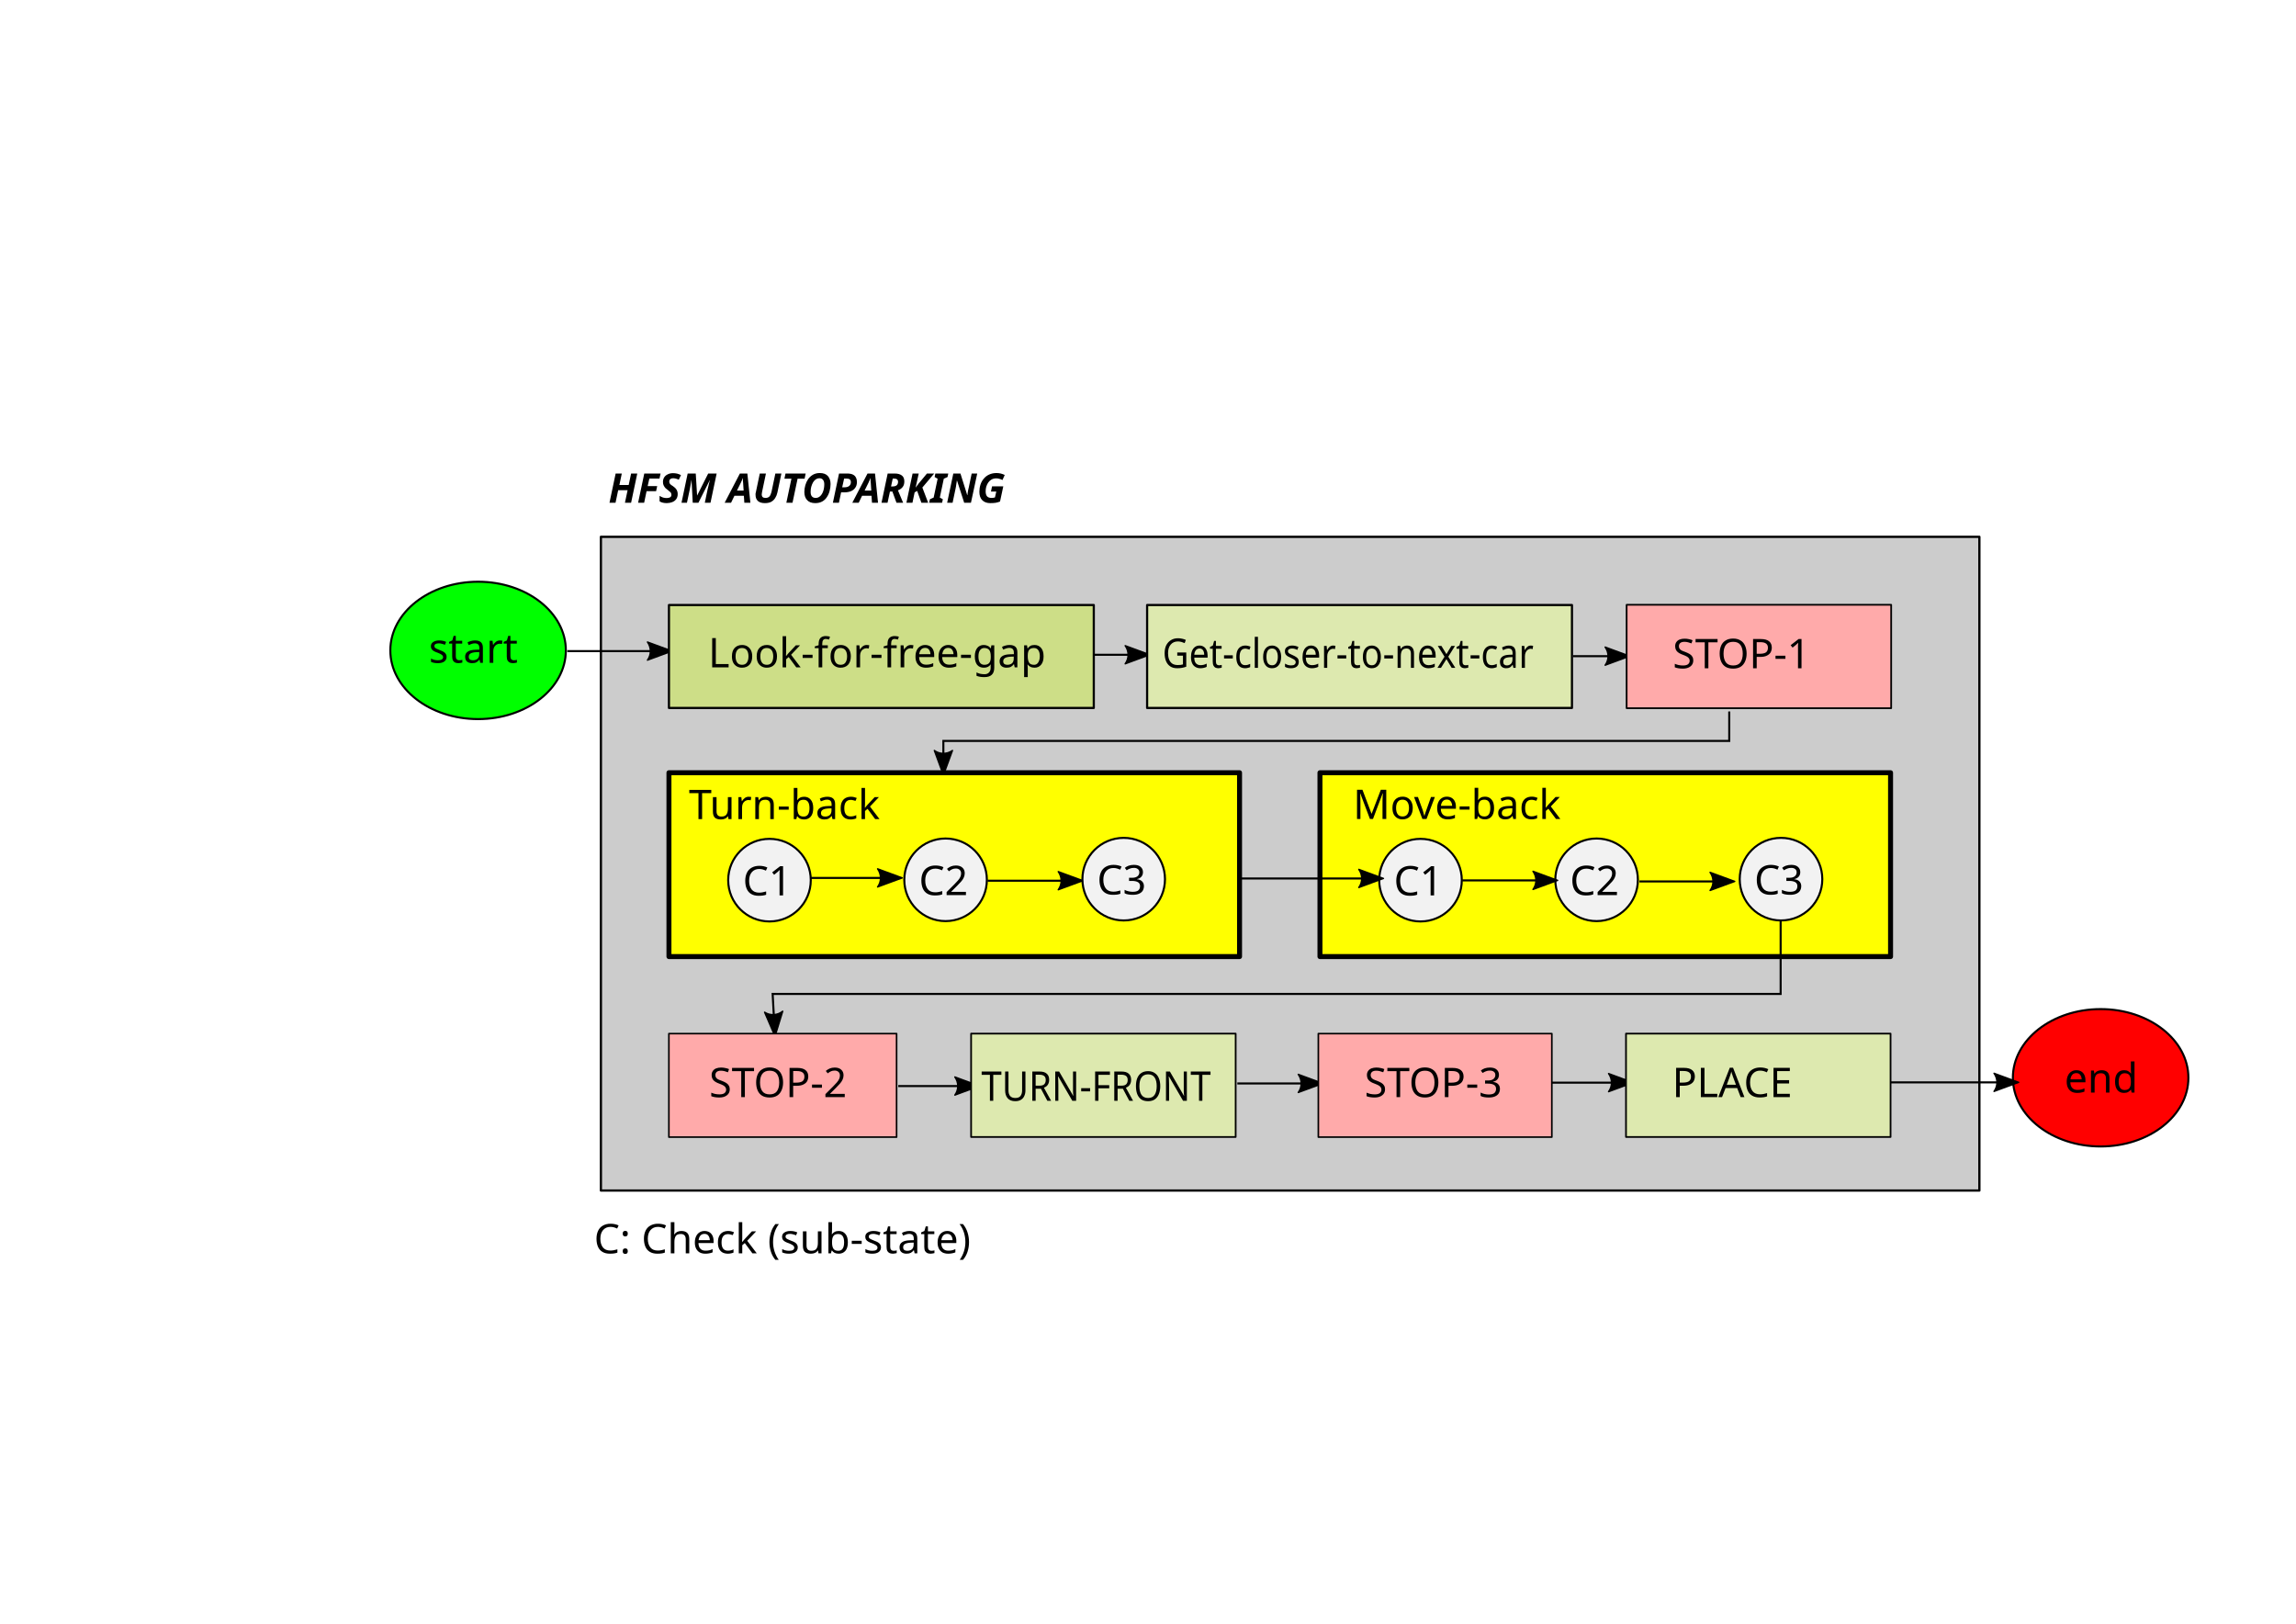
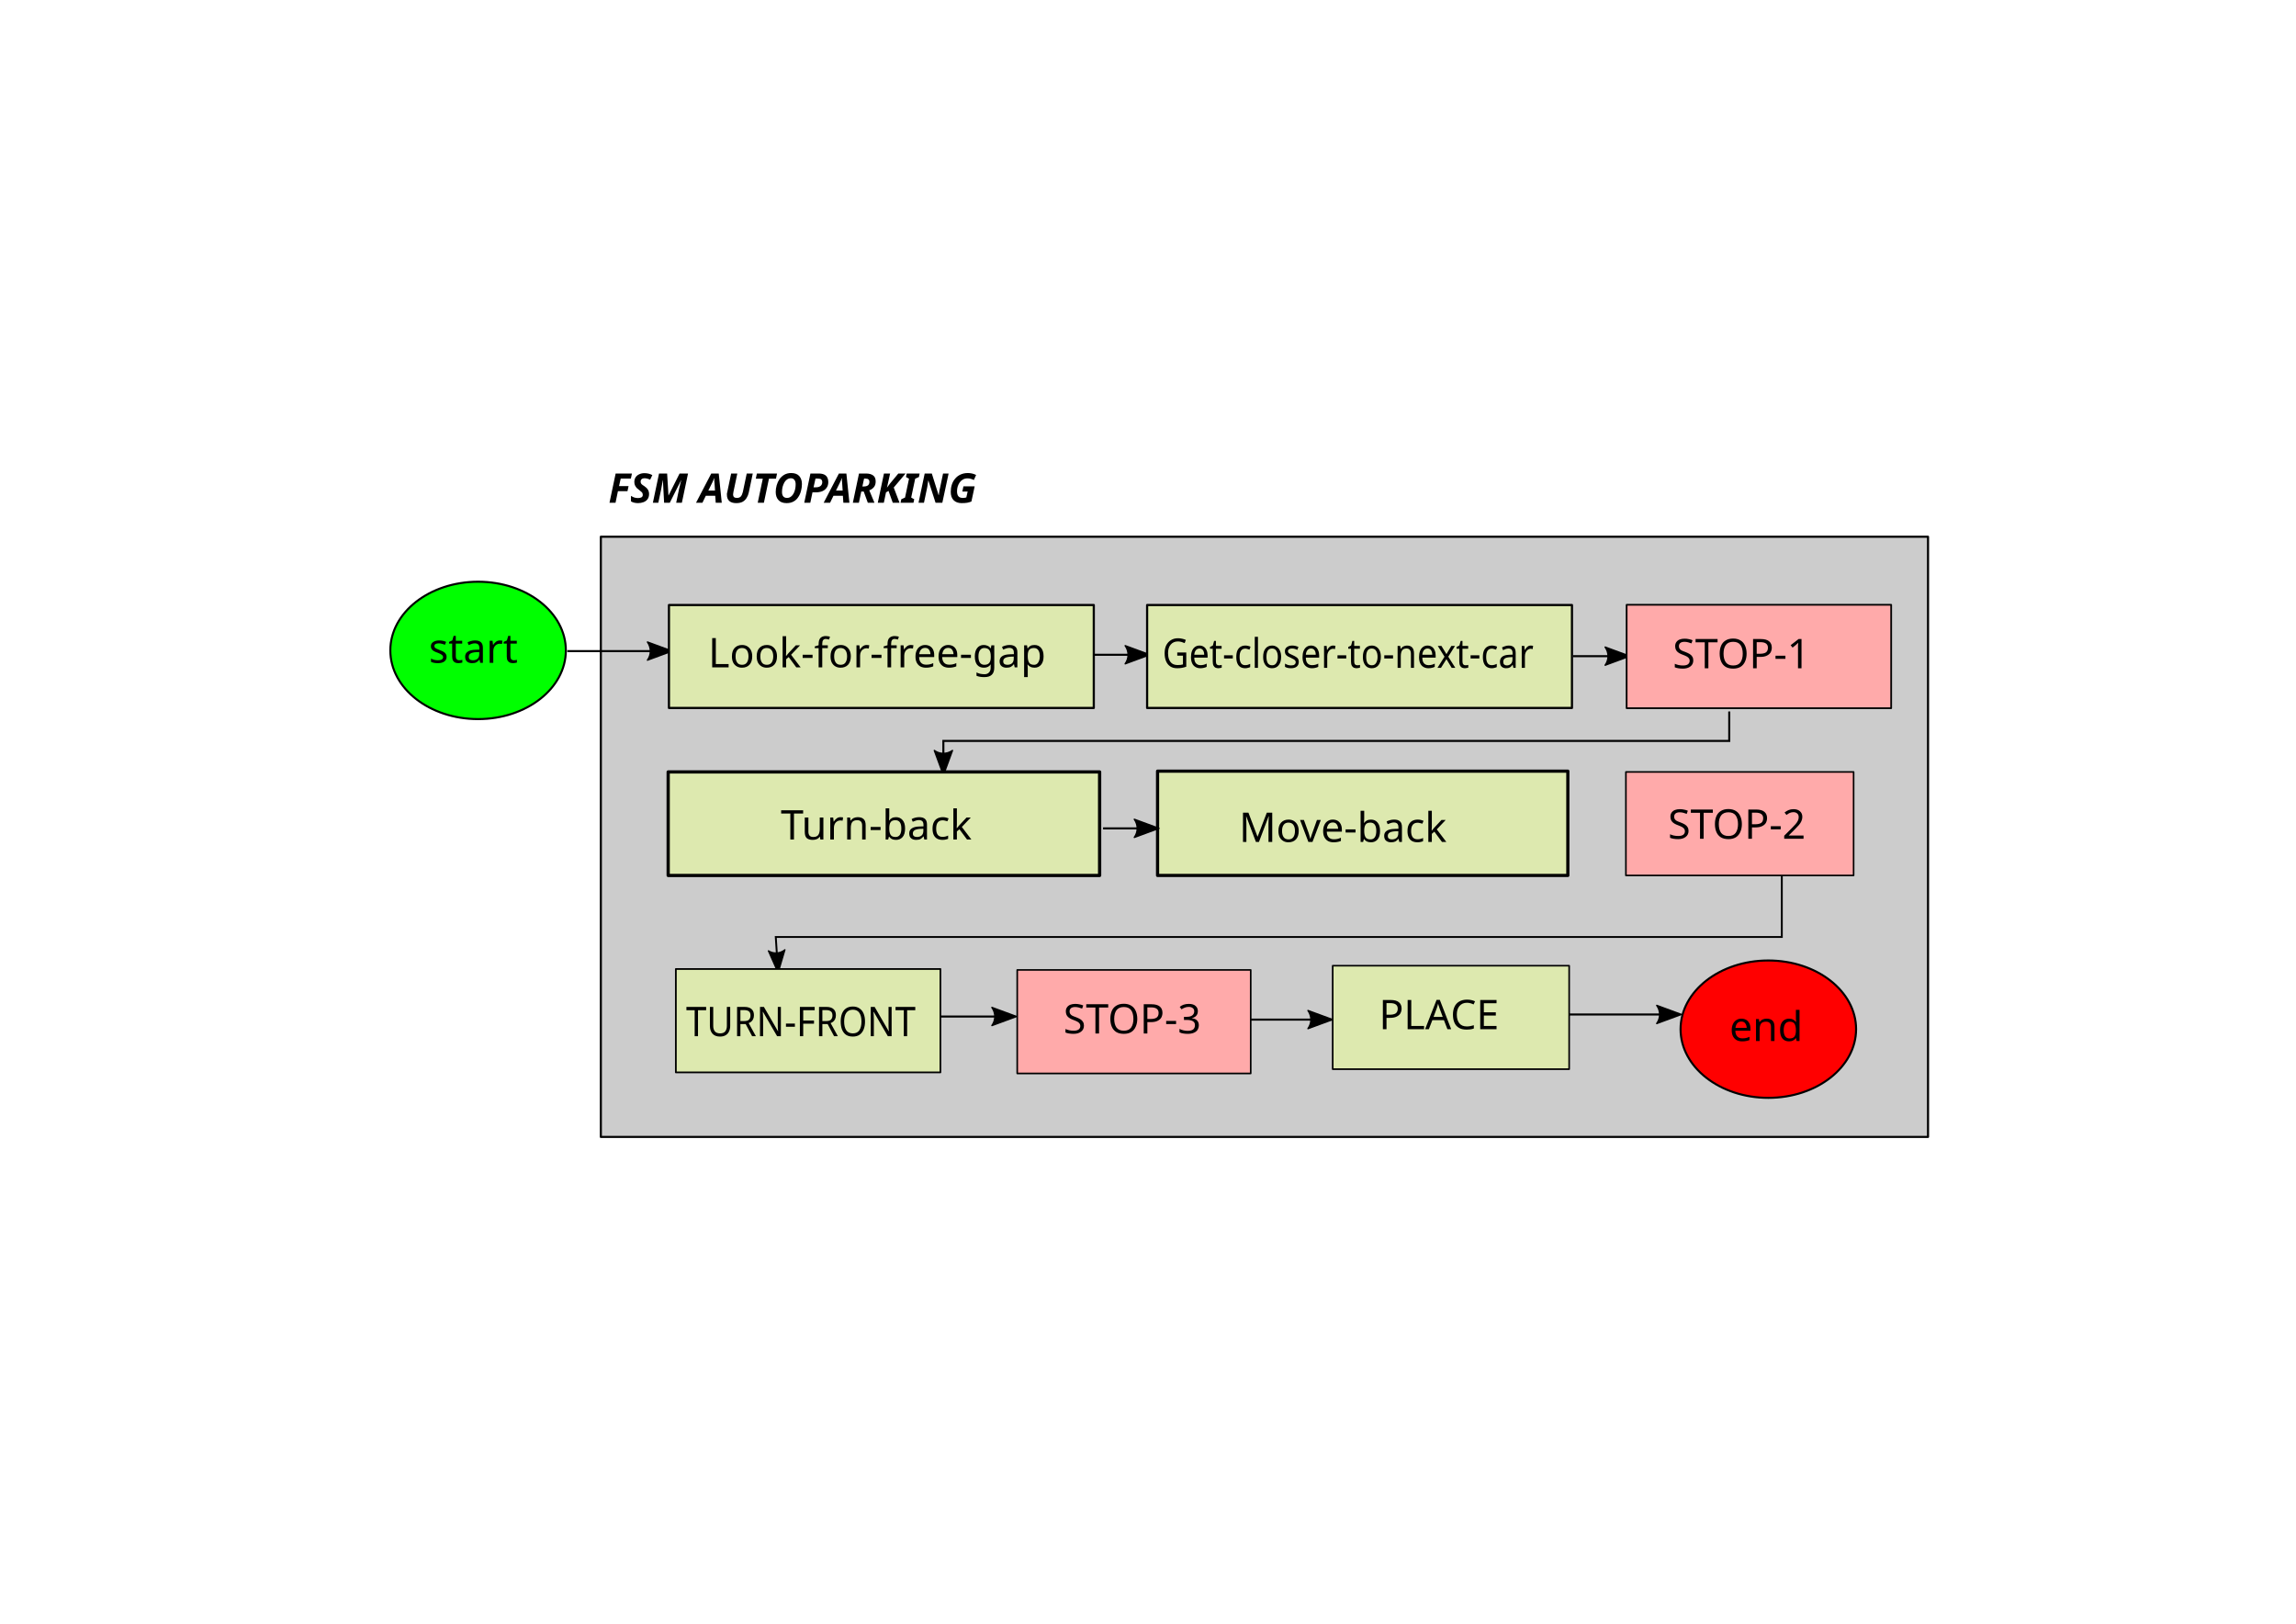
<svg xmlns="http://www.w3.org/2000/svg" width="297mm" height="210mm" viewBox="0 0 297 210" version="1.1" id="svg5">
  <defs id="defs2">
    <rect x="287.418" y="189.012" width="307.64" height="49.017" id="rect83280" />
    <marker style="overflow:visible;" id="marker43576" refX="0.0" refY="0.0" orient="auto">
      <path transform="scale(1.1) rotate(180) translate(1,0)" d="M 8.719,4.034 L -2.207,0.016 L 8.719,-4.002 C 6.973,-1.63 6.983,1.616 8.719,4.034 z " style="stroke:context-stroke;fill-rule:evenodd;fill:context-stroke;stroke-width:0.625;stroke-linejoin:round;" id="path43574" />
    </marker>
    <marker style="overflow:visible;" id="Arrow2Lend" refX="0.0" refY="0.0" orient="auto">
      <path transform="scale(1.1) rotate(180) translate(1,0)" d="M 8.719,4.034 L -2.207,0.016 L 8.719,-4.002 C 6.973,-1.63 6.983,1.616 8.719,4.034 z " style="stroke:context-stroke;fill-rule:evenodd;fill:context-stroke;stroke-width:0.625;stroke-linejoin:round;" id="path43247" />
    </marker>
    <marker style="overflow:visible" id="marker43576-6" refX="0" refY="0" orient="auto">
      <path transform="matrix(-1.1,0,0,-1.1,-1.1,0)" d="M 8.719,4.034 -2.207,0.016 8.719,-4.002 c -1.745,2.372 -1.735,5.617 -6e-7,8.035 z" style="fill:context-stroke;fill-rule:evenodd;stroke:context-stroke;stroke-width:0.625;stroke-linejoin:round" id="path43574-1" />
    </marker>
    <marker style="overflow:visible" id="marker43576-9" refX="0" refY="0" orient="auto">
      <path transform="matrix(-1.1,0,0,-1.1,-1.1,0)" d="M 8.719,4.034 -2.207,0.016 8.719,-4.002 c -1.745,2.372 -1.735,5.617 -6e-7,8.035 z" style="fill:context-stroke;fill-rule:evenodd;stroke:context-stroke;stroke-width:0.625;stroke-linejoin:round" id="path43574-3" />
    </marker>
    <marker style="overflow:visible" id="marker43576-94" refX="0" refY="0" orient="auto">
      <path transform="matrix(-1.1,0,0,-1.1,-1.1,0)" d="M 8.719,4.034 -2.207,0.016 8.719,-4.002 c -1.745,2.372 -1.735,5.617 -6e-7,8.035 z" style="fill:context-stroke;fill-rule:evenodd;stroke:context-stroke;stroke-width:0.625;stroke-linejoin:round" id="path43574-7" />
    </marker>
+     <marker style="overflow:visible" id="marker43576-9-3" refX="0" refY="0" orient="auto">
+       <path transform="matrix(-1.1,0,0,-1.1,-1.1,0)" d="M 8.719,4.034 -2.207,0.016 8.719,-4.002 c -1.745,2.372 -1.735,5.617 -6e-7,8.035 z" style="fill:context-stroke;fill-rule:evenodd;stroke:context-stroke;stroke-width:0.625;stroke-linejoin:round" id="path43574-3-6" />
+     </marker>
  </defs>
  <g id="layer1" style="display:inline">
-     <rect style="fill:#cccccc;stroke:#000000;stroke-width:0.293;stroke-linecap:round;stroke-linejoin:round" id="rect852" width="178.315" height="84.55" x="77.729" y="69.428" />
+     <rect style="fill:#cccccc;stroke:#000000;stroke-width:0.275;stroke-linecap:round;stroke-linejoin:round" id="rect852" width="171.679" height="77.624" x="77.721" y="69.419" />
    <ellipse style="fill:#00ff00;stroke:#000000;stroke-width:0.265;stroke-linecap:round;stroke-linejoin:round" id="path79187" cx="61.844" cy="84.12" rx="11.352" ry="8.883" />
-     <ellipse style="display:inline;fill:#ff0000;stroke:#000000;stroke-width:0.265;stroke-linecap:round;stroke-linejoin:round" id="path79187-5" cx="271.728" cy="139.394" rx="11.352" ry="8.883" />
-     <text xml:space="preserve" style="font-size:5.292px;line-height:1.25;font-family:sans-serif;stroke-width:0.265" x="267.042" y="141.304" id="text78287">
-       <tspan style="stroke-width:0.265" x="267.042" y="141.304" id="tspan78289">end</tspan>
+     <ellipse style="display:inline;fill:#ff0000;stroke:#000000;stroke-width:0.265;stroke-linecap:round;stroke-linejoin:round" id="path79187-5" cx="228.743" cy="133.106" rx="11.352" ry="8.883" />
+     <text xml:space="preserve" style="font-size:5.292px;line-height:1.25;font-family:sans-serif;stroke-width:0.265" x="223.71" y="134.636" id="text78287">
+       <tspan style="stroke-width:0.265" x="223.71" y="134.636" id="tspan78289">end</tspan>
    </text>
    <text xml:space="preserve" style="font-size:5.292px;line-height:1.25;font-family:sans-serif;stroke-width:0.265" x="55.471" y="85.724" id="text74983">
      <tspan id="tspan74981" style="stroke-width:0.265" x="55.471" y="85.724">start</tspan>
    </text>
+     <path style="fill:none;stroke:#000000;stroke-width:0.265px;stroke-linecap:butt;stroke-linejoin:miter;stroke-opacity:1;marker-end:url(#marker43576-9)" d="m 202.885,131.208 h 14.257" id="path11470" />
  </g>
  <g id="layer6" style="display:inline">
-     <rect style="fill:#ffff00;stroke:#000000;stroke-width:0.644;stroke-linecap:round;stroke-linejoin:round" id="rect13721-2" width="73.81" height="23.781" x="170.744" y="99.938" />
-     <path style="fill:none;stroke:#000000;stroke-width:0.265px;stroke-linecap:butt;stroke-linejoin:miter;stroke-opacity:1;marker-end:url(#marker43576-94)" d="m 212.069,114 h 11.973" id="path43218-8" />
-     <text xml:space="preserve" style="font-size:5.292px;line-height:1.25;font-family:sans-serif;stroke-width:0.265" x="175.022" y="105.926" id="text22191-7">
-       <tspan style="stroke-width:0.265" x="175.022" y="105.926" id="tspan22193-3">Move-back</tspan>
+     <rect style="fill:#dde9af;stroke:#000000;stroke-width:0.411;stroke-linecap:round;stroke-linejoin:round" id="rect13721-2" width="53.071" height="13.491" x="149.737" y="99.735" />
+     <text xml:space="preserve" style="font-size:5.292px;line-height:1.25;font-family:sans-serif;stroke-width:0.265" x="160.273" y="108.893" id="text22191-7">
+       <tspan style="stroke-width:0.265" x="160.273" y="108.893" id="tspan22193-3">Move-back</tspan>
    </text>
-     <circle style="fill:#f2f2f2;stroke:#000000;stroke-width:0.265;stroke-linecap:round;stroke-linejoin:round" id="path24525-0" cx="183.749" cy="113.834" r="5.341" />
-     <text xml:space="preserve" style="font-size:5.292px;line-height:1.25;font-family:sans-serif;stroke-width:0.265" x="180.288" y="115.811" id="text26149-23">
-       <tspan id="tspan26147-7" style="stroke-width:0.265" x="180.288" y="115.811">C1</tspan>
-     </text>
-     <circle style="fill:#f2f2f2;stroke:#000000;stroke-width:0.265;stroke-linecap:round;stroke-linejoin:round" id="path24525-6-5" cx="206.528" cy="113.789" r="5.341" />
-     <text xml:space="preserve" style="font-size:5.292px;line-height:1.25;font-family:sans-serif;stroke-width:0.265" x="203.067" y="115.767" id="text26149-2-9">
-       <tspan id="tspan26147-9-2" style="stroke-width:0.265" x="203.067" y="115.767">C2</tspan>
-     </text>
-     <circle style="fill:#f2f2f2;stroke:#000000;stroke-width:0.265;stroke-linecap:round;stroke-linejoin:round" id="path24525-1-2" cx="230.383" cy="113.706" r="5.341" />
-     <text xml:space="preserve" style="font-size:5.292px;line-height:1.25;font-family:sans-serif;stroke-width:0.265" x="226.921" y="115.684" id="text26149-27-8">
-       <tspan id="tspan26147-0-9" style="stroke-width:0.265" x="226.921" y="115.684">C3</tspan>
-     </text>
-     <path style="fill:none;stroke:#000000;stroke-width:0.265px;stroke-linecap:butt;stroke-linejoin:miter;stroke-opacity:1;marker-end:url(#marker43576)" d="m 189.162,113.866 h 11.973" id="path43218" />
    <path style="fill:none;stroke:#000000;stroke-width:0.265px;stroke-linecap:butt;stroke-linejoin:miter;stroke-opacity:1;marker-end:url(#marker43576-9)" d="M 73.375,84.211 H 86.586" id="path79671" />
    <path style="fill:none;stroke:#000000;stroke-width:0.265px;stroke-linecap:butt;stroke-linejoin:miter;stroke-opacity:1;marker-end:url(#marker43576-9)" d="m 141.506,84.685 h 6.877" id="path79673" />
    <path style="fill:none;stroke:#000000;stroke-width:0.265px;stroke-linecap:butt;stroke-linejoin:miter;stroke-opacity:1;marker-end:url(#marker43576-9)" d="m 203.468,84.866 h 7" id="path79675" />
    <path style="fill:none;stroke:#000000;stroke-width:0.265px;stroke-linecap:butt;stroke-linejoin:miter;stroke-opacity:1;marker-end:url(#marker43576-9)" d="M 223.688,92.018 V 95.825 H 122.03 v 4.071" id="path79677" />
-     <path style="fill:none;stroke:#000000;stroke-width:0.265px;stroke-linecap:butt;stroke-linejoin:miter;stroke-opacity:1;marker-end:url(#marker43576-9)" d="m 230.335,119.02 v 9.531 H 99.946 l 0.28,5.129" id="path79681" />
-     <path style="fill:none;stroke:#000000;stroke-width:0.265px;stroke-linecap:butt;stroke-linejoin:miter;stroke-opacity:1;marker-end:url(#marker43576-94)" d="m 116.193,140.465 h 10.157" id="path79683" />
-     <path style="fill:none;stroke:#000000;stroke-width:0.265px;stroke-linecap:butt;stroke-linejoin:miter;stroke-opacity:1;marker-end:url(#marker43576-94)" d="m 160.054,140.128 h 10.717" id="path79685" />
-     <path style="fill:none;stroke:#000000;stroke-width:0.265px;stroke-linecap:butt;stroke-linejoin:miter;stroke-opacity:1;marker-end:url(#marker43576-9)" d="m 200.618,140.024 h 10.294" id="path79687" />
-     <path style="fill:none;stroke:#000000;stroke-width:0.265px;stroke-linecap:butt;stroke-linejoin:miter;stroke-opacity:1;marker-end:url(#marker43576-9)" d="M 244.554,139.988 H 260.772" id="path79689" />
-     <path style="fill:none;stroke:#000000;stroke-width:0.265px;stroke-linecap:butt;stroke-linejoin:miter;stroke-opacity:1;marker-end:url(#marker43576-9)" d="m 150.565,113.618 h 28.038" id="path79679" />
+     <path style="fill:none;stroke:#000000;stroke-width:0.242px;stroke-linecap:butt;stroke-linejoin:miter;stroke-opacity:1;marker-end:url(#marker43576-9)" d="m 230.487,113.191 v 7.994 H 100.35 l 0.279,4.302" id="path79681" />
+     <path style="fill:none;stroke:#000000;stroke-width:0.265px;stroke-linecap:butt;stroke-linejoin:miter;stroke-opacity:1;marker-end:url(#marker43576-94)" d="m 120.985,131.472 h 10.157" id="path79683" />
+     <path style="fill:none;stroke:#000000;stroke-width:0.265px;stroke-linecap:butt;stroke-linejoin:miter;stroke-opacity:1;marker-end:url(#marker43576-9)" d="m 161.733,131.871 h 10.294" id="path79687" />
    <text xml:space="preserve" transform="scale(0.2645833)" id="text83278" style="line-height:1.25;font-family:sans-serif;font-size:20px;white-space:pre;shape-inside:url(#rect83280)" />
    <text xml:space="preserve" style="font-size:5.292px;line-height:1.25;font-family:sans-serif;stroke-width:0.265;-inkscape-font-specification:'sans-serif Bold Italic';font-weight:bold;font-style:italic;font-stretch:normal;font-variant:normal" x="73.757" y="57.269" id="text93384">
      <tspan id="tspan93382" style="stroke-width:0.265;-inkscape-font-specification:'sans-serif Bold Italic';font-family:sans-serif;font-weight:bold;font-style:italic;font-stretch:normal;font-variant:normal" x="73.757" y="57.269" />
    </text>
    <text xml:space="preserve" style="font-size:5.292px;line-height:1.25;font-family:sans-serif;stroke-width:0.265" x="78.7" y="65.025" id="text96204">
-       <tspan id="tspan96202" style="font-style:italic;font-variant:normal;font-weight:bold;font-stretch:normal;font-family:sans-serif;-inkscape-font-specification:'sans-serif Bold Italic';stroke-width:0.265" x="78.7" y="65.025">HFSM AUTOPARKING</tspan>
+       <tspan id="tspan96202" style="font-style:italic;font-variant:normal;font-weight:bold;font-stretch:normal;font-family:sans-serif;-inkscape-font-specification:'sans-serif Bold Italic';stroke-width:0.265" x="78.7" y="65.025">FSM AUTOPARKING</tspan>
    </text>
-     <text xml:space="preserve" style="font-size:5.292px;line-height:1.25;font-family:sans-serif;stroke-width:0.265" x="76.831" y="162.097" id="text102358">
-       <tspan id="tspan102356" style="stroke-width:0.265" x="76.831" y="162.097">C: Check (sub-state)</tspan>
-     </text>
+     <path style="display:inline;fill:none;stroke:#000000;stroke-width:0.265px;stroke-linecap:butt;stroke-linejoin:miter;stroke-opacity:1;marker-end:url(#marker43576-9-3)" d="m 142.687,107.137 h 6.877" id="path79673-7" />
  </g>
  <g id="layer5">
-     <rect style="fill:#ffff00;stroke:#000000;stroke-width:0.644;stroke-linecap:round;stroke-linejoin:round" id="rect13721" width="73.81" height="23.781" x="86.532" y="99.938" />
-     <path style="fill:none;stroke:#000000;stroke-width:0.265px;stroke-linecap:butt;stroke-linejoin:miter;stroke-opacity:1;marker-end:url(#marker43576-6)" d="m 104.384,113.546 h 11.973" id="path43218-2" />
-     <path style="fill:none;stroke:#000000;stroke-width:0.265px;stroke-linecap:butt;stroke-linejoin:miter;stroke-opacity:1;marker-end:url(#marker43576-9)" d="M 127.752,113.907 H 139.725" id="path43218-1" />
-     <text xml:space="preserve" style="font-size:5.292px;line-height:1.25;font-family:sans-serif;stroke-width:0.265" x="89.118" y="105.939" id="text22191">
-       <tspan style="stroke-width:0.265" x="89.118" y="105.939" id="tspan22193">Turn-back</tspan>
-     </text>
-     <circle style="fill:#f2f2f2;stroke:#000000;stroke-width:0.265;stroke-linecap:round;stroke-linejoin:round" id="path24525" cx="99.537" cy="113.834" r="5.341" />
-     <text xml:space="preserve" style="font-size:5.292px;line-height:1.25;font-family:sans-serif;stroke-width:0.265" x="96.076" y="115.811" id="text26149">
-       <tspan id="tspan26147" style="stroke-width:0.265" x="96.076" y="115.811">C1</tspan>
-     </text>
-     <circle style="fill:#f2f2f2;stroke:#000000;stroke-width:0.265;stroke-linecap:round;stroke-linejoin:round" id="path24525-6" cx="122.316" cy="113.789" r="5.341" />
-     <text xml:space="preserve" style="font-size:5.292px;line-height:1.25;font-family:sans-serif;stroke-width:0.265" x="118.855" y="115.767" id="text26149-2">
-       <tspan id="tspan26147-9" style="stroke-width:0.265" x="118.855" y="115.767">C2</tspan>
-     </text>
-     <circle style="fill:#f2f2f2;stroke:#000000;stroke-width:0.265;stroke-linecap:round;stroke-linejoin:round" id="path24525-1" cx="145.357" cy="113.706" r="5.341" />
-     <text xml:space="preserve" style="font-size:5.292px;line-height:1.25;font-family:sans-serif;stroke-width:0.265" x="141.896" y="115.684" id="text26149-27">
-       <tspan id="tspan26147-0" style="stroke-width:0.265" x="141.896" y="115.684">C3</tspan>
+     <rect style="fill:#dde9af;stroke:#000000;stroke-width:0.42;stroke-linecap:round;stroke-linejoin:round" id="rect13721" width="55.81" height="13.388" x="86.432" y="99.838" />
+     <text xml:space="preserve" style="font-size:5.292px;line-height:1.25;font-family:sans-serif;stroke-width:0.265" x="100.999" y="108.581" id="text22191">
+       <tspan style="stroke-width:0.265" x="100.999" y="108.581" id="tspan22193">Turn-back</tspan>
    </text>
  </g>
  <g id="layer2" style="display:inline">
-     <rect style="display:inline;fill:#cdde87;stroke:#000000;stroke-width:0.282;stroke-linecap:round;stroke-linejoin:round" id="rect1326" width="54.955" height="13.313" x="86.532" y="78.25" />
+     <rect style="display:inline;fill:#dde9af;stroke:#000000;stroke-width:0.282;stroke-linecap:round;stroke-linejoin:round" id="rect1326" width="54.955" height="13.313" x="86.532" y="78.25" />
    <text xml:space="preserve" style="font-size:5.292px;line-height:1.25;font-family:sans-serif;display:inline;stroke-width:0.265" x="91.61" y="86.309" id="text3546">
      <tspan style="stroke-width:0.265" x="91.61" y="86.309" id="tspan3548">Look-for-free-gap</tspan>
    </text>
  </g>
  <g id="layer3">
    <rect style="display:inline;fill:#dde9af;stroke:#000000;stroke-width:0.282;stroke-linecap:round;stroke-linejoin:round" id="rect1326-3" width="54.955" height="13.313" x="148.387" y="78.25" />
    <text xml:space="preserve" style="font-size:4.988px;line-height:1.25;font-family:sans-serif;display:inline;stroke-width:0.249" x="159.537" y="81.415" id="text3546-6" transform="scale(0.9425601,1.06094)">
      <tspan style="font-size:4.988px;stroke-width:0.249" x="159.537" y="81.415" id="tspan3548-7">Get-closer-to-next-car</tspan>
    </text>
  </g>
  <g id="layer4">
    <rect style="display:inline;fill:#ffaaaa;stroke:#000000;stroke-width:0.223;stroke-linecap:round;stroke-linejoin:round" id="rect1326-5" width="34.222" height="13.372" x="210.412" y="78.221" />
    <text xml:space="preserve" style="font-size:5.292px;line-height:1.25;font-family:sans-serif;display:inline;stroke-width:0.265" x="216.38" y="86.432" id="text3546-3">
      <tspan style="stroke-width:0.265" x="216.38" y="86.432" id="tspan3548-5">STOP-1</tspan>
    </text>
  </g>
  <g id="layer7">
-     <rect style="display:inline;fill:#ffaaaa;stroke:#000000;stroke-width:0.207;stroke-linecap:round;stroke-linejoin:round" id="rect1326-5-4" width="29.455" height="13.388" x="86.524" y="133.68" />
-     <text xml:space="preserve" style="font-size:5.292px;line-height:1.25;font-family:sans-serif;display:inline;stroke-width:0.265" x="91.743" y="141.9" id="text3546-3-5">
-       <tspan style="stroke-width:0.265" x="91.743" y="141.9" id="tspan3548-5-0">STOP-2</tspan>
+     <rect style="display:inline;fill:#ffaaaa;stroke:#000000;stroke-width:0.207;stroke-linecap:round;stroke-linejoin:round" id="rect1326-5-4" width="29.455" height="13.388" x="210.319" y="99.838" />
+     <text xml:space="preserve" style="font-size:5.292px;line-height:1.25;font-family:sans-serif;display:inline;stroke-width:0.265" x="215.765" y="108.48" id="text3546-3-5">
+       <tspan style="stroke-width:0.265" x="215.765" y="108.48" id="tspan3548-5-0">STOP-2</tspan>
    </text>
  </g>
  <g id="layer8">
-     <rect style="display:inline;fill:#dde9af;stroke:#000000;stroke-width:0.223;stroke-linecap:round;stroke-linejoin:round" id="rect1326-5-3" width="34.222" height="13.372" x="125.618" y="133.68" />
-     <text xml:space="preserve" style="font-size:5.023px;line-height:1.25;font-family:sans-serif;display:inline;stroke-width:0.251" x="133.718" y="135.153" id="text3546-3-6" transform="scale(0.9492984,1.05341)">
-       <tspan style="stroke-width:0.251" x="133.718" y="135.153" id="tspan64545">TURN-FRONT</tspan>
+     <rect style="display:inline;fill:#dde9af;stroke:#000000;stroke-width:0.223;stroke-linecap:round;stroke-linejoin:round" id="rect1326-5-3" width="34.222" height="13.372" x="87.426" y="125.323" />
+     <text xml:space="preserve" style="font-size:5.023px;line-height:1.25;font-family:sans-serif;display:inline;stroke-width:0.251" x="93.487" y="127.219" id="text3546-3-6" transform="scale(0.9492984,1.05341)">
+       <tspan style="stroke-width:0.251" x="93.487" y="127.219" id="tspan64545">TURN-FRONT</tspan>
    </text>
  </g>
  <g id="layer9">
-     <rect style="display:inline;fill:#ffaaaa;stroke:#000000;stroke-width:0.209;stroke-linecap:round;stroke-linejoin:round" id="rect1326-5-0" width="30.203" height="13.385" x="170.535" y="133.68" />
-     <text xml:space="preserve" style="font-size:5.292px;line-height:1.25;font-family:sans-serif;display:inline;stroke-width:0.265" x="176.509" y="141.899" id="text3546-3-63">
-       <tspan style="stroke-width:0.265" x="176.509" y="141.899" id="tspan3548-5-2">STOP-3</tspan>
+     <rect style="display:inline;fill:#ffaaaa;stroke:#000000;stroke-width:0.209;stroke-linecap:round;stroke-linejoin:round" id="rect1326-5-0" width="30.203" height="13.385" x="131.584" y="125.447" />
+     <text xml:space="preserve" style="font-size:5.292px;line-height:1.25;font-family:sans-serif;display:inline;stroke-width:0.265" x="137.559" y="133.665" id="text3546-3-63">
+       <tspan style="stroke-width:0.265" x="137.559" y="133.665" id="tspan3548-5-2">STOP-3</tspan>
    </text>
  </g>
  <g id="layer10">
-     <rect style="display:inline;fill:#dde9af;stroke:#000000;stroke-width:0.223;stroke-linecap:round;stroke-linejoin:round" id="rect1326-5-06" width="34.222" height="13.372" x="210.332" y="133.68" />
-     <text xml:space="preserve" style="font-size:5.292px;line-height:1.25;font-family:sans-serif;display:inline;stroke-width:0.265" x="216.3" y="141.892" id="text3546-3-1">
-       <tspan style="stroke-width:0.265" x="216.3" y="141.892" id="tspan3548-5-5">PLACE</tspan>
+     <rect style="display:inline;fill:#dde9af;stroke:#000000;stroke-width:0.211;stroke-linecap:round;stroke-linejoin:round" id="rect1326-5-06" width="30.586" height="13.384" x="172.393" y="124.897" />
+     <text xml:space="preserve" style="font-size:5.292px;line-height:1.25;font-family:sans-serif;display:inline;stroke-width:0.265" x="178.367" y="133.114" id="text3546-3-1">
+       <tspan style="stroke-width:0.265" x="178.367" y="133.114" id="tspan3548-5-5">PLACE</tspan>
    </text>
  </g>
</svg>
